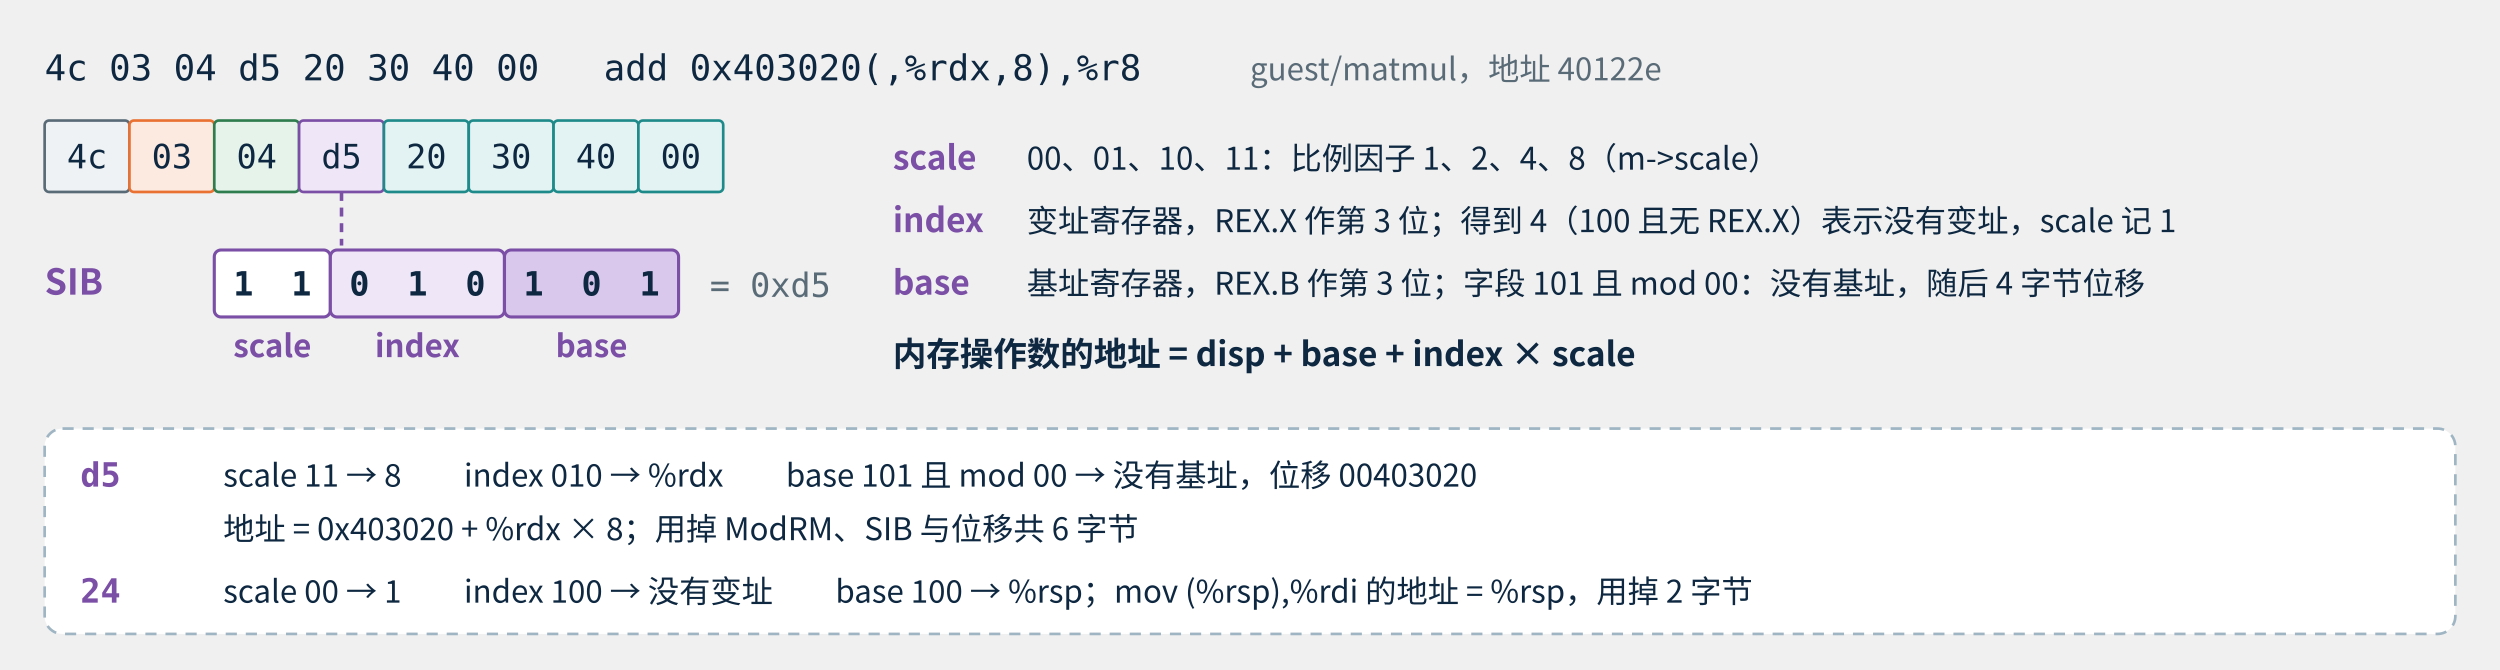
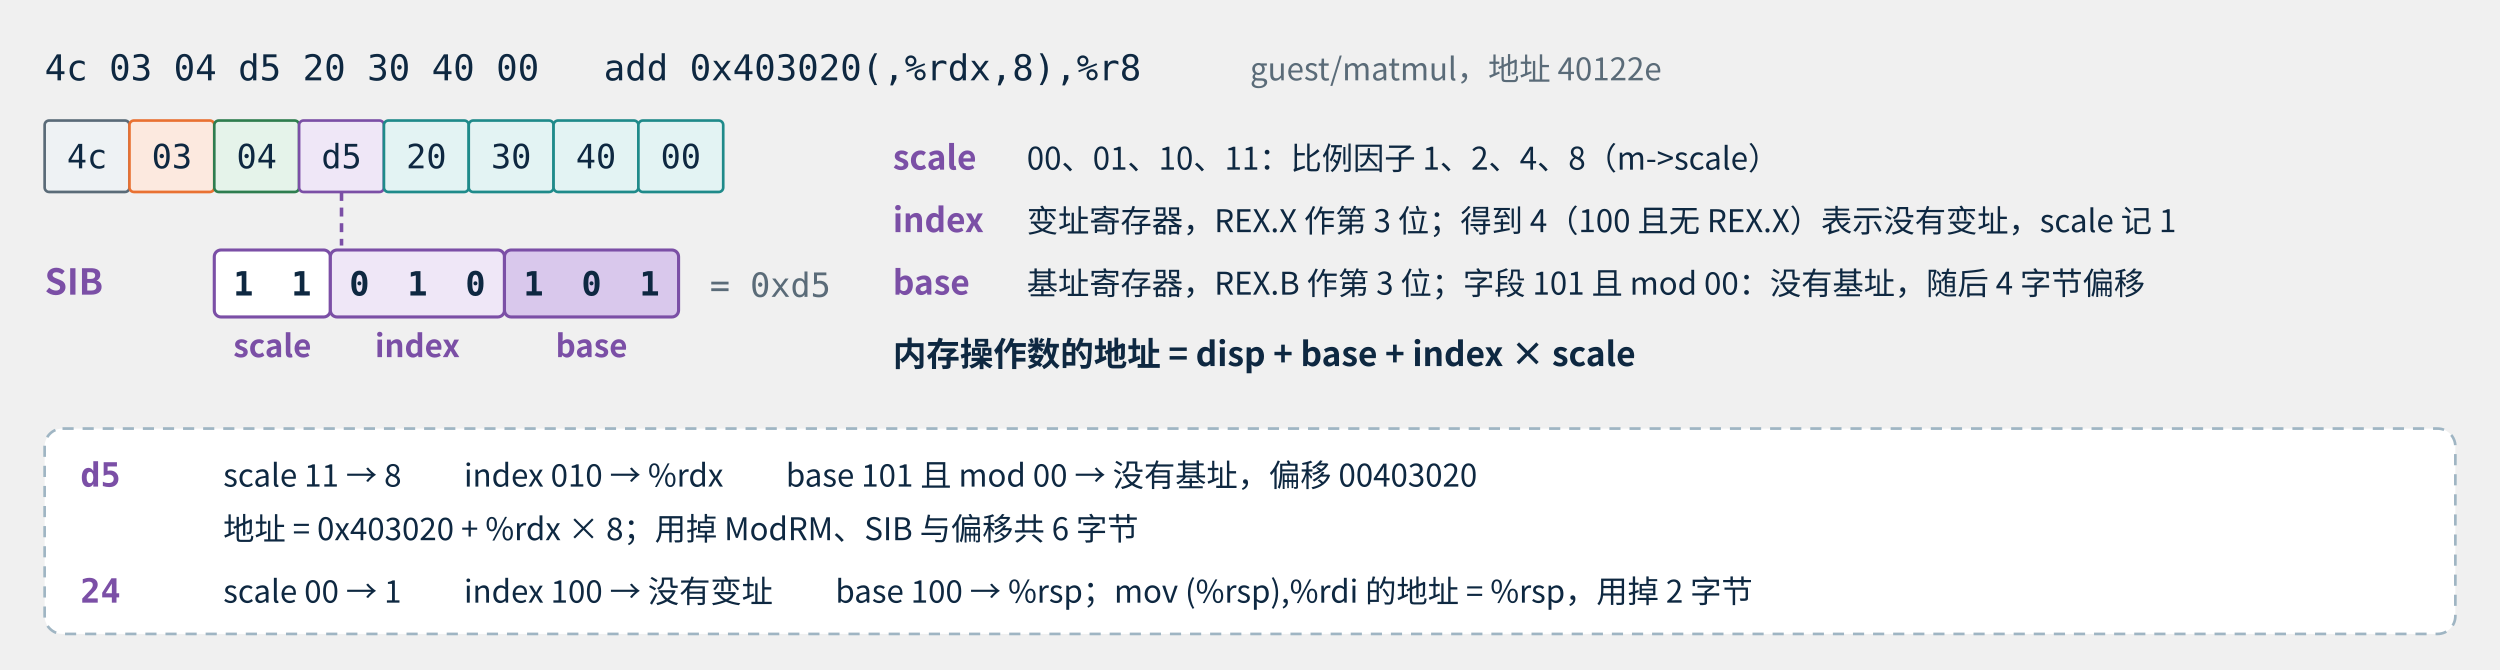
<svg xmlns="http://www.w3.org/2000/svg" viewBox="0 0 1120 300" width="1120" height="300">
  <defs>
    <marker id="ah-156082" viewBox="0 0 10 10" refX="9" refY="5" markerWidth="7" markerHeight="7" orient="auto-start-reverse">
      <path d="M0,0 L10,5 L0,10 z" fill="#156082" />
    </marker>
    <marker id="ah-e97132" viewBox="0 0 10 10" refX="9" refY="5" markerWidth="7" markerHeight="7" orient="auto-start-reverse">
      <path d="M0,0 L10,5 L0,10 z" fill="#e97132" />
    </marker>
    <marker id="ah-0e2841" viewBox="0 0 10 10" refX="9" refY="5" markerWidth="7" markerHeight="7" orient="auto-start-reverse">
      <path d="M0,0 L10,5 L0,10 z" fill="#0e2841" />
    </marker>
    <marker id="ah-2e7d4f" viewBox="0 0 10 10" refX="9" refY="5" markerWidth="7" markerHeight="7" orient="auto-start-reverse">
      <path d="M0,0 L10,5 L0,10 z" fill="#2e7d4f" />
    </marker>
    <marker id="ah-c0392b" viewBox="0 0 10 10" refX="9" refY="5" markerWidth="7" markerHeight="7" orient="auto-start-reverse">
      <path d="M0,0 L10,5 L0,10 z" fill="#c0392b" />
    </marker>
    <marker id="ah-5a6b78" viewBox="0 0 10 10" refX="9" refY="5" markerWidth="7" markerHeight="7" orient="auto-start-reverse">
      <path d="M0,0 L10,5 L0,10 z" fill="#5a6b78" />
    </marker>
    <marker id="ah-9fb5c3" viewBox="0 0 10 10" refX="9" refY="5" markerWidth="7" markerHeight="7" orient="auto-start-reverse">
      <path d="M0,0 L10,5 L0,10 z" fill="#9fb5c3" />
    </marker>
  </defs>
  <text x="20.0" y="36.0" font-family="SFMono-Regular, Menlo, DejaVu Sans Mono, Consolas, monospace" font-size="16" font-weight="normal" fill="#0e2841" text-anchor="start" xml:space="preserve">4c 03 04 d5 20 30 40 00   add 0x403020(,%rdx,8),%r8</text>
  <text x="560.0" y="36.0" font-family="PingFang SC, Noto Sans CJK SC, Source Han Sans SC, sans-serif" font-size="14" font-weight="normal" fill="#5a6b78" text-anchor="start">guest/matmul，地址 40122e</text>
  <rect x="20.0" y="54.0" width="38.0" height="32.0" rx="2" fill="#eef2f4" stroke="#5a6b78" stroke-width="1.2" />
  <text x="39.0" y="75.4" font-family="SFMono-Regular, Menlo, DejaVu Sans Mono, Consolas, monospace" font-size="15" font-weight="normal" fill="#0e2841" text-anchor="middle">4c</text>
  <rect x="58.0" y="54.0" width="38.0" height="32.0" rx="2" fill="#fce9df" stroke="#e97132" stroke-width="1.2" />
  <text x="77.0" y="75.4" font-family="SFMono-Regular, Menlo, DejaVu Sans Mono, Consolas, monospace" font-size="15" font-weight="normal" fill="#0e2841" text-anchor="middle">03</text>
  <rect x="96.0" y="54.0" width="38.0" height="32.0" rx="2" fill="#e5f3ea" stroke="#2e7d4f" stroke-width="1.2" />
  <text x="115.0" y="75.4" font-family="SFMono-Regular, Menlo, DejaVu Sans Mono, Consolas, monospace" font-size="15" font-weight="normal" fill="#0e2841" text-anchor="middle">04</text>
  <rect x="134.0" y="54.0" width="38.0" height="32.0" rx="2" fill="#efe7f7" stroke="#7b4fa6" stroke-width="1.2" />
  <text x="153.0" y="75.4" font-family="SFMono-Regular, Menlo, DejaVu Sans Mono, Consolas, monospace" font-size="15" font-weight="normal" fill="#0e2841" text-anchor="middle">d5</text>
  <rect x="172.0" y="54.0" width="38.0" height="32.0" rx="2" fill="#e3f3f3" stroke="#1f8a8a" stroke-width="1.2" />
  <text x="191.0" y="75.4" font-family="SFMono-Regular, Menlo, DejaVu Sans Mono, Consolas, monospace" font-size="15" font-weight="normal" fill="#0e2841" text-anchor="middle">20</text>
  <rect x="210.0" y="54.0" width="38.0" height="32.0" rx="2" fill="#e3f3f3" stroke="#1f8a8a" stroke-width="1.2" />
  <text x="229.0" y="75.4" font-family="SFMono-Regular, Menlo, DejaVu Sans Mono, Consolas, monospace" font-size="15" font-weight="normal" fill="#0e2841" text-anchor="middle">30</text>
  <rect x="248.0" y="54.0" width="38.0" height="32.0" rx="2" fill="#e3f3f3" stroke="#1f8a8a" stroke-width="1.2" />
  <text x="267.0" y="75.4" font-family="SFMono-Regular, Menlo, DejaVu Sans Mono, Consolas, monospace" font-size="15" font-weight="normal" fill="#0e2841" text-anchor="middle">40</text>
  <rect x="286.0" y="54.0" width="38.0" height="32.0" rx="2" fill="#e3f3f3" stroke="#1f8a8a" stroke-width="1.2" />
  <text x="305.0" y="75.4" font-family="SFMono-Regular, Menlo, DejaVu Sans Mono, Consolas, monospace" font-size="15" font-weight="normal" fill="#0e2841" text-anchor="middle">00</text>
  <line x1="153.0" y1="86.0" x2="153.0" y2="110.0" stroke="#7b4fa6" stroke-width="1.6" stroke-dasharray="4 3" />
  <text x="20.0" y="132.0" font-family="PingFang SC, Noto Sans CJK SC, Source Han Sans SC, sans-serif" font-size="16" font-weight="bold" fill="#7b4fa6" text-anchor="start">SIB</text>
  <rect x="96.0" y="112.0" width="52.0" height="30.0" rx="3" fill="#ffffff" stroke="#7b4fa6" stroke-width="1.4" />
  <text x="109.0" y="132.4" font-family="SFMono-Regular, Menlo, DejaVu Sans Mono, Consolas, monospace" font-size="15" font-weight="bold" fill="#0e2841" text-anchor="middle">1</text>
  <text x="135.0" y="132.4" font-family="SFMono-Regular, Menlo, DejaVu Sans Mono, Consolas, monospace" font-size="15" font-weight="bold" fill="#0e2841" text-anchor="middle">1</text>
  <text x="122.0" y="160.0" font-family="PingFang SC, Noto Sans CJK SC, Source Han Sans SC, sans-serif" font-size="14" font-weight="bold" fill="#7b4fa6" text-anchor="middle">scale</text>
  <rect x="148.0" y="112.0" width="78.0" height="30.0" rx="3" fill="#efe7f7" stroke="#7b4fa6" stroke-width="1.4" />
  <text x="161.0" y="132.4" font-family="SFMono-Regular, Menlo, DejaVu Sans Mono, Consolas, monospace" font-size="15" font-weight="bold" fill="#0e2841" text-anchor="middle">0</text>
  <text x="187.0" y="132.4" font-family="SFMono-Regular, Menlo, DejaVu Sans Mono, Consolas, monospace" font-size="15" font-weight="bold" fill="#0e2841" text-anchor="middle">1</text>
  <text x="213.0" y="132.4" font-family="SFMono-Regular, Menlo, DejaVu Sans Mono, Consolas, monospace" font-size="15" font-weight="bold" fill="#0e2841" text-anchor="middle">0</text>
  <text x="187.0" y="160.0" font-family="PingFang SC, Noto Sans CJK SC, Source Han Sans SC, sans-serif" font-size="14" font-weight="bold" fill="#7b4fa6" text-anchor="middle">index</text>
  <rect x="226.0" y="112.0" width="78.0" height="30.0" rx="3" fill="#d9c8ec" stroke="#7b4fa6" stroke-width="1.4" />
  <text x="239.0" y="132.4" font-family="SFMono-Regular, Menlo, DejaVu Sans Mono, Consolas, monospace" font-size="15" font-weight="bold" fill="#0e2841" text-anchor="middle">1</text>
  <text x="265.0" y="132.4" font-family="SFMono-Regular, Menlo, DejaVu Sans Mono, Consolas, monospace" font-size="15" font-weight="bold" fill="#0e2841" text-anchor="middle">0</text>
  <text x="291.0" y="132.4" font-family="SFMono-Regular, Menlo, DejaVu Sans Mono, Consolas, monospace" font-size="15" font-weight="bold" fill="#0e2841" text-anchor="middle">1</text>
  <text x="265.0" y="160.0" font-family="PingFang SC, Noto Sans CJK SC, Source Han Sans SC, sans-serif" font-size="14" font-weight="bold" fill="#7b4fa6" text-anchor="middle">base</text>
  <text x="318.0" y="133.0" font-family="SFMono-Regular, Menlo, DejaVu Sans Mono, Consolas, monospace" font-size="15" font-weight="normal" fill="#5a6b78" text-anchor="start">= 0xd5</text>
  <text x="400.0" y="76.0" font-family="PingFang SC, Noto Sans CJK SC, Source Han Sans SC, sans-serif" font-size="15" font-weight="bold" fill="#7b4fa6" text-anchor="start">scale</text>
  <text x="460.0" y="76.0" font-family="PingFang SC, Noto Sans CJK SC, Source Han Sans SC, sans-serif" font-size="14" font-weight="normal" fill="#0e2841" text-anchor="start">00、01、10、11：比例因子 1、2、4、8（m-&gt;scale）</text>
  <text x="400.0" y="104.0" font-family="PingFang SC, Noto Sans CJK SC, Source Han Sans SC, sans-serif" font-size="15" font-weight="bold" fill="#7b4fa6" text-anchor="start">index</text>
  <text x="460.0" y="104.0" font-family="PingFang SC, Noto Sans CJK SC, Source Han Sans SC, sans-serif" font-size="14" font-weight="normal" fill="#0e2841" text-anchor="start">变址寄存器，REX.X 作第 3 位；得到 4（100 且无 REX.X）表示没有变址，scale 记 1</text>
  <text x="400.0" y="132.0" font-family="PingFang SC, Noto Sans CJK SC, Source Han Sans SC, sans-serif" font-size="15" font-weight="bold" fill="#7b4fa6" text-anchor="start">base</text>
-   <text x="460.0" y="132.0" font-family="PingFang SC, Noto Sans CJK SC, Source Han Sans SC, sans-serif" font-size="14" font-weight="normal" fill="#0e2841" text-anchor="start">基址寄存器，REX.B 作第 3 位；字段 101 且 mod 00：没有基址，随后 4 字节位移</text>
+   <text x="460.0" y="132.0" font-family="PingFang SC, Noto Sans CJK SC, Source Han Sans SC, sans-serif" font-size="14" font-weight="normal" fill="#0e2841" text-anchor="start">基址寄存器，REX.B 作第 3 位；字段 101 且 mod 00：没有基址，随后 4 字节偏移</text>
  <text x="400.0" y="164.0" font-family="PingFang SC, Noto Sans CJK SC, Source Han Sans SC, sans-serif" font-size="15" font-weight="bold" fill="#0e2841" text-anchor="start">内存操作数的地址 = disp + base + index × scale</text>
  <rect x="20.0" y="192.0" width="1080.0" height="92.0" rx="8" fill="#ffffff" stroke="#9fb5c3" stroke-width="1.2" stroke-dasharray="5 4" />
  <text x="36.0" y="218.0" font-family="monospace" font-size="15" font-weight="bold" fill="#7b4fa6" text-anchor="start">d5</text>
-   <text x="100.0" y="218.0" font-family="PingFang SC, Noto Sans CJK SC, Source Han Sans SC, sans-serif" font-size="14" font-weight="normal" fill="#0e2841" text-anchor="start">scale 11 → 8　　index 010 → %rdx　　base 101 且 mod 00 → 没有基址，位移 00403020</text>
-   <text x="100.0" y="242.0" font-family="PingFang SC, Noto Sans CJK SC, Source Han Sans SC, sans-serif" font-size="14" font-weight="normal" fill="#0e2841" text-anchor="start">地址 = 0x403020 + %rdx × 8；用掉 ModRM、SIB 与位移共 6 字节</text>
+   <text x="100.0" y="218.0" font-family="PingFang SC, Noto Sans CJK SC, Source Han Sans SC, sans-serif" font-size="14" font-weight="normal" fill="#0e2841" text-anchor="start">scale 11 → 8　　index 010 → %rdx　　base 101 且 mod 00 → 没有基址，偏移 00403020</text>
+   <text x="100.0" y="242.0" font-family="PingFang SC, Noto Sans CJK SC, Source Han Sans SC, sans-serif" font-size="14" font-weight="normal" fill="#0e2841" text-anchor="start">地址 = 0x403020 + %rdx × 8；用掉 ModRM、SIB 与偏移共 6 字节</text>
  <text x="36.0" y="270.0" font-family="monospace" font-size="15" font-weight="bold" fill="#7b4fa6" text-anchor="start">24</text>
  <text x="100.0" y="270.0" font-family="PingFang SC, Noto Sans CJK SC, Source Han Sans SC, sans-serif" font-size="14" font-weight="normal" fill="#0e2841" text-anchor="start">scale 00 → 1　　index 100 → 没有变址　　base 100 → %rsp；mov (%rsp),%rdi 的地址 = %rsp，用掉 2 字节</text>
</svg>
